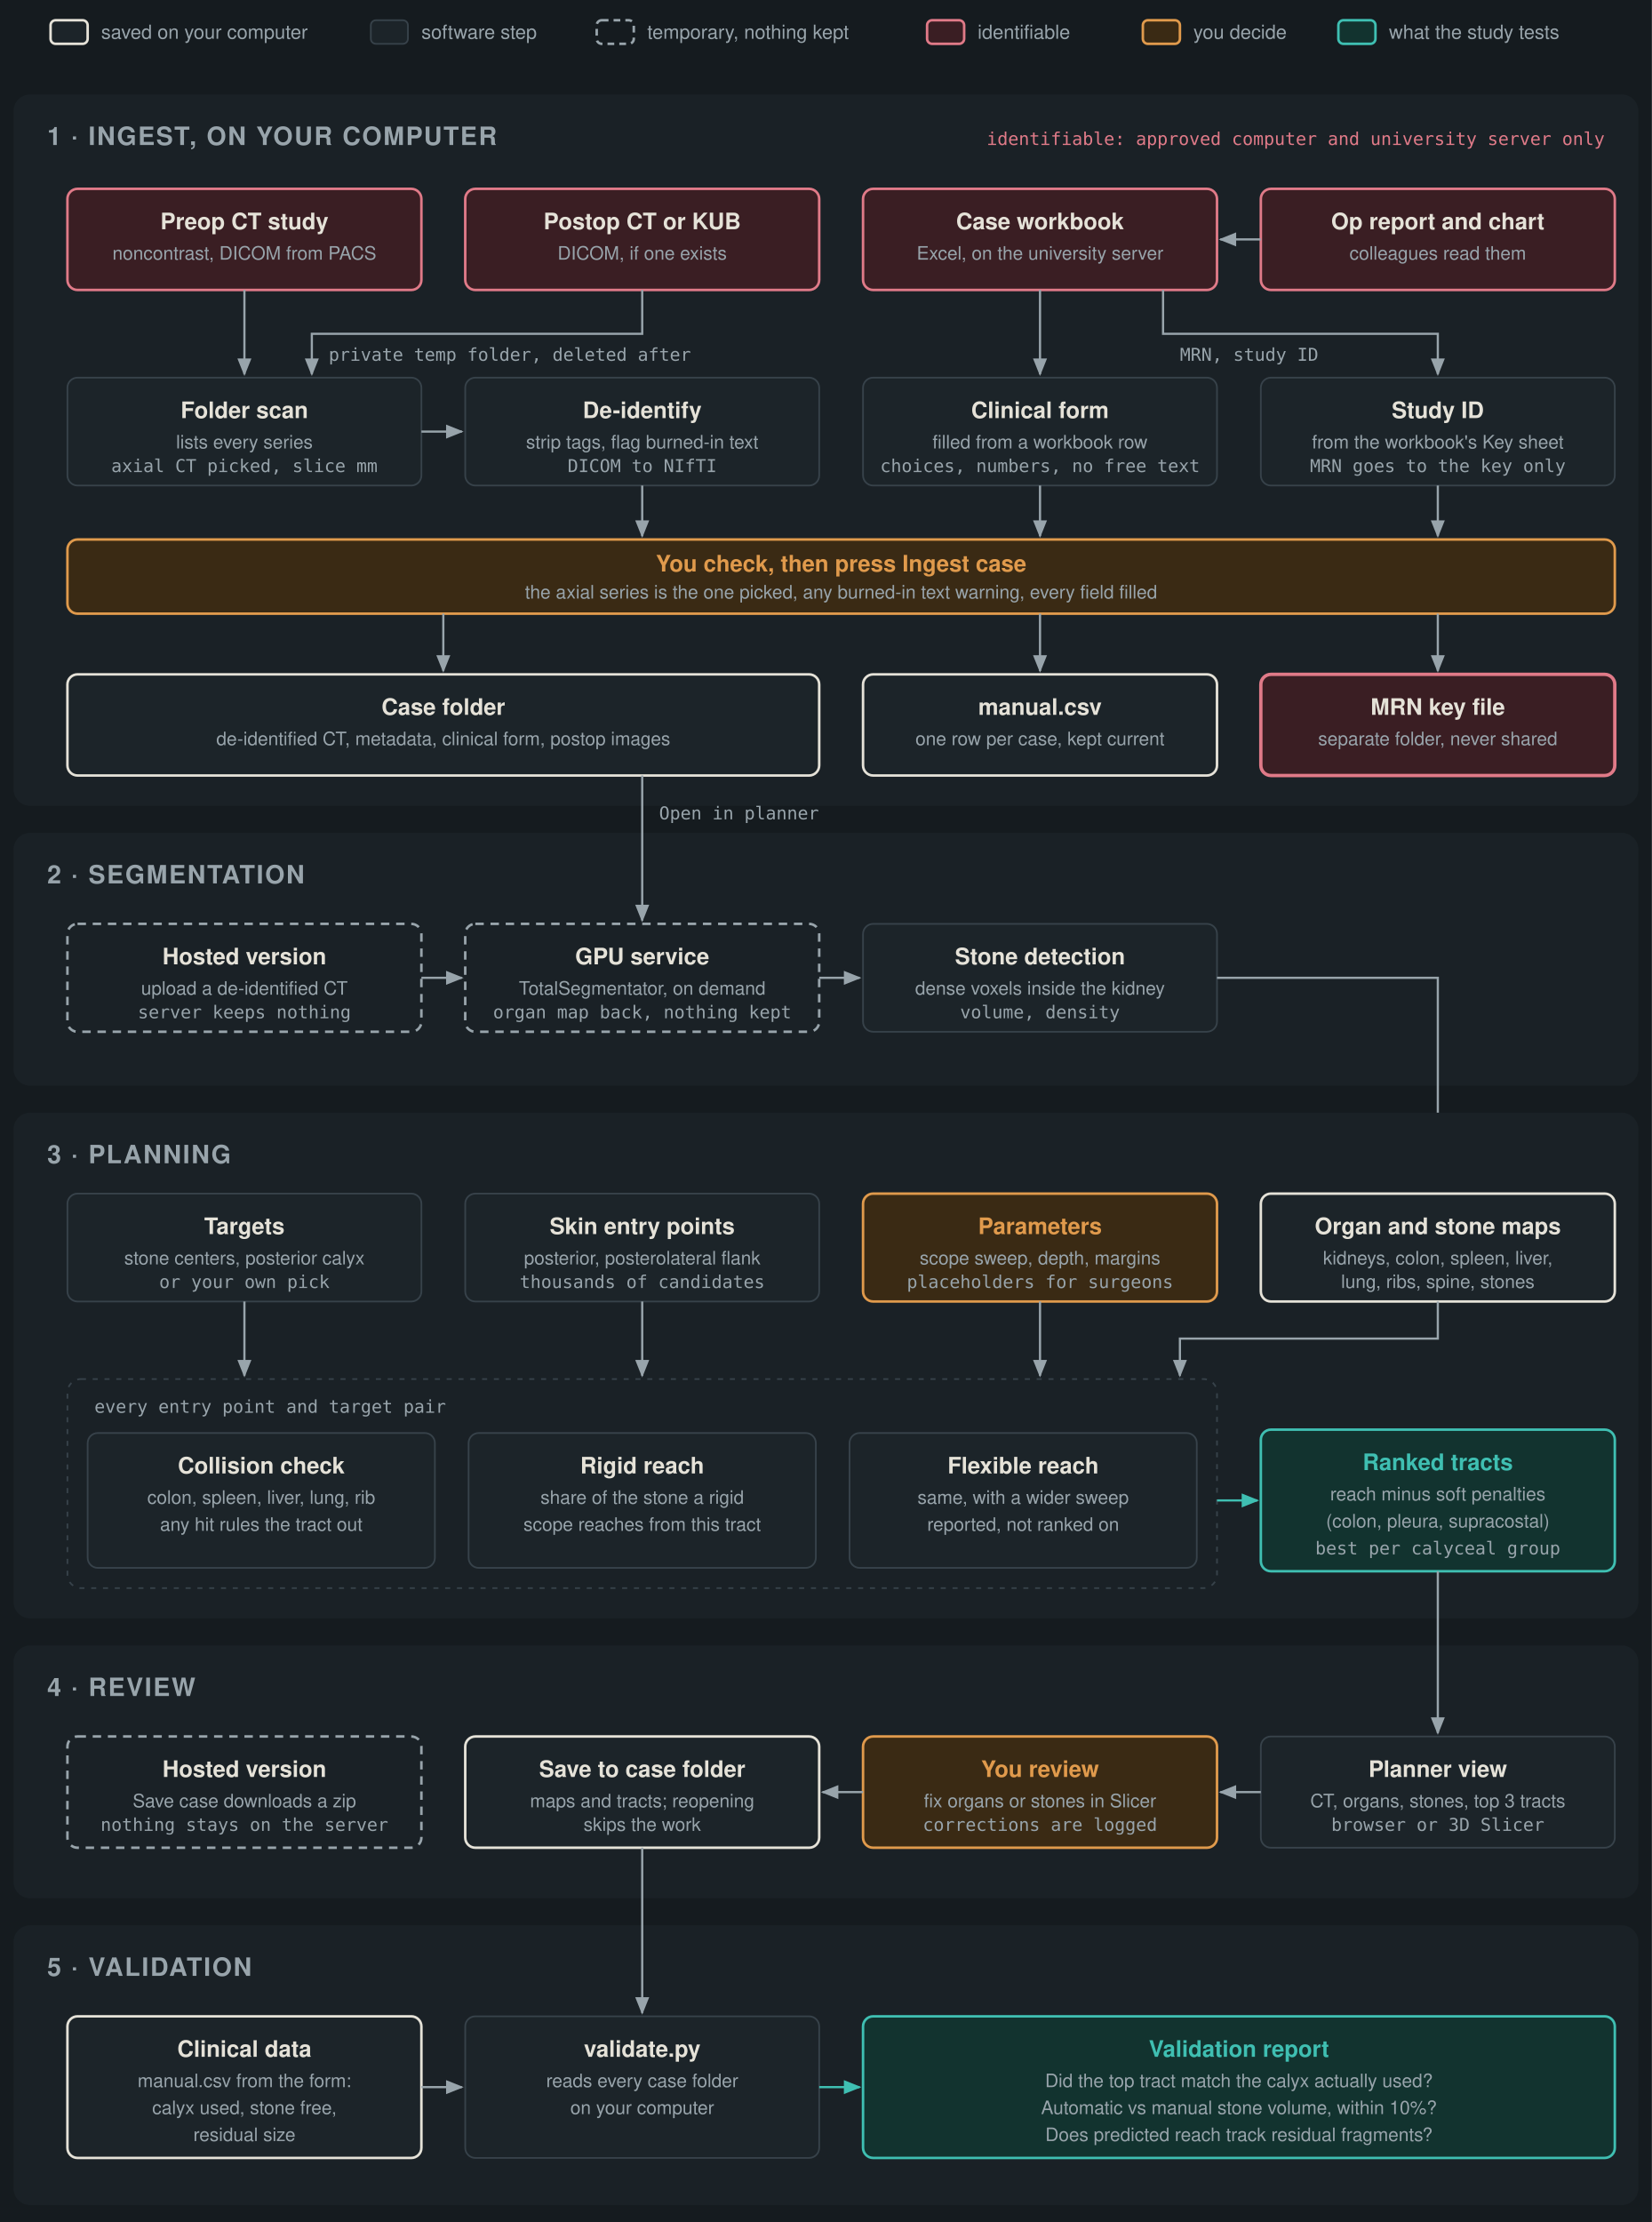
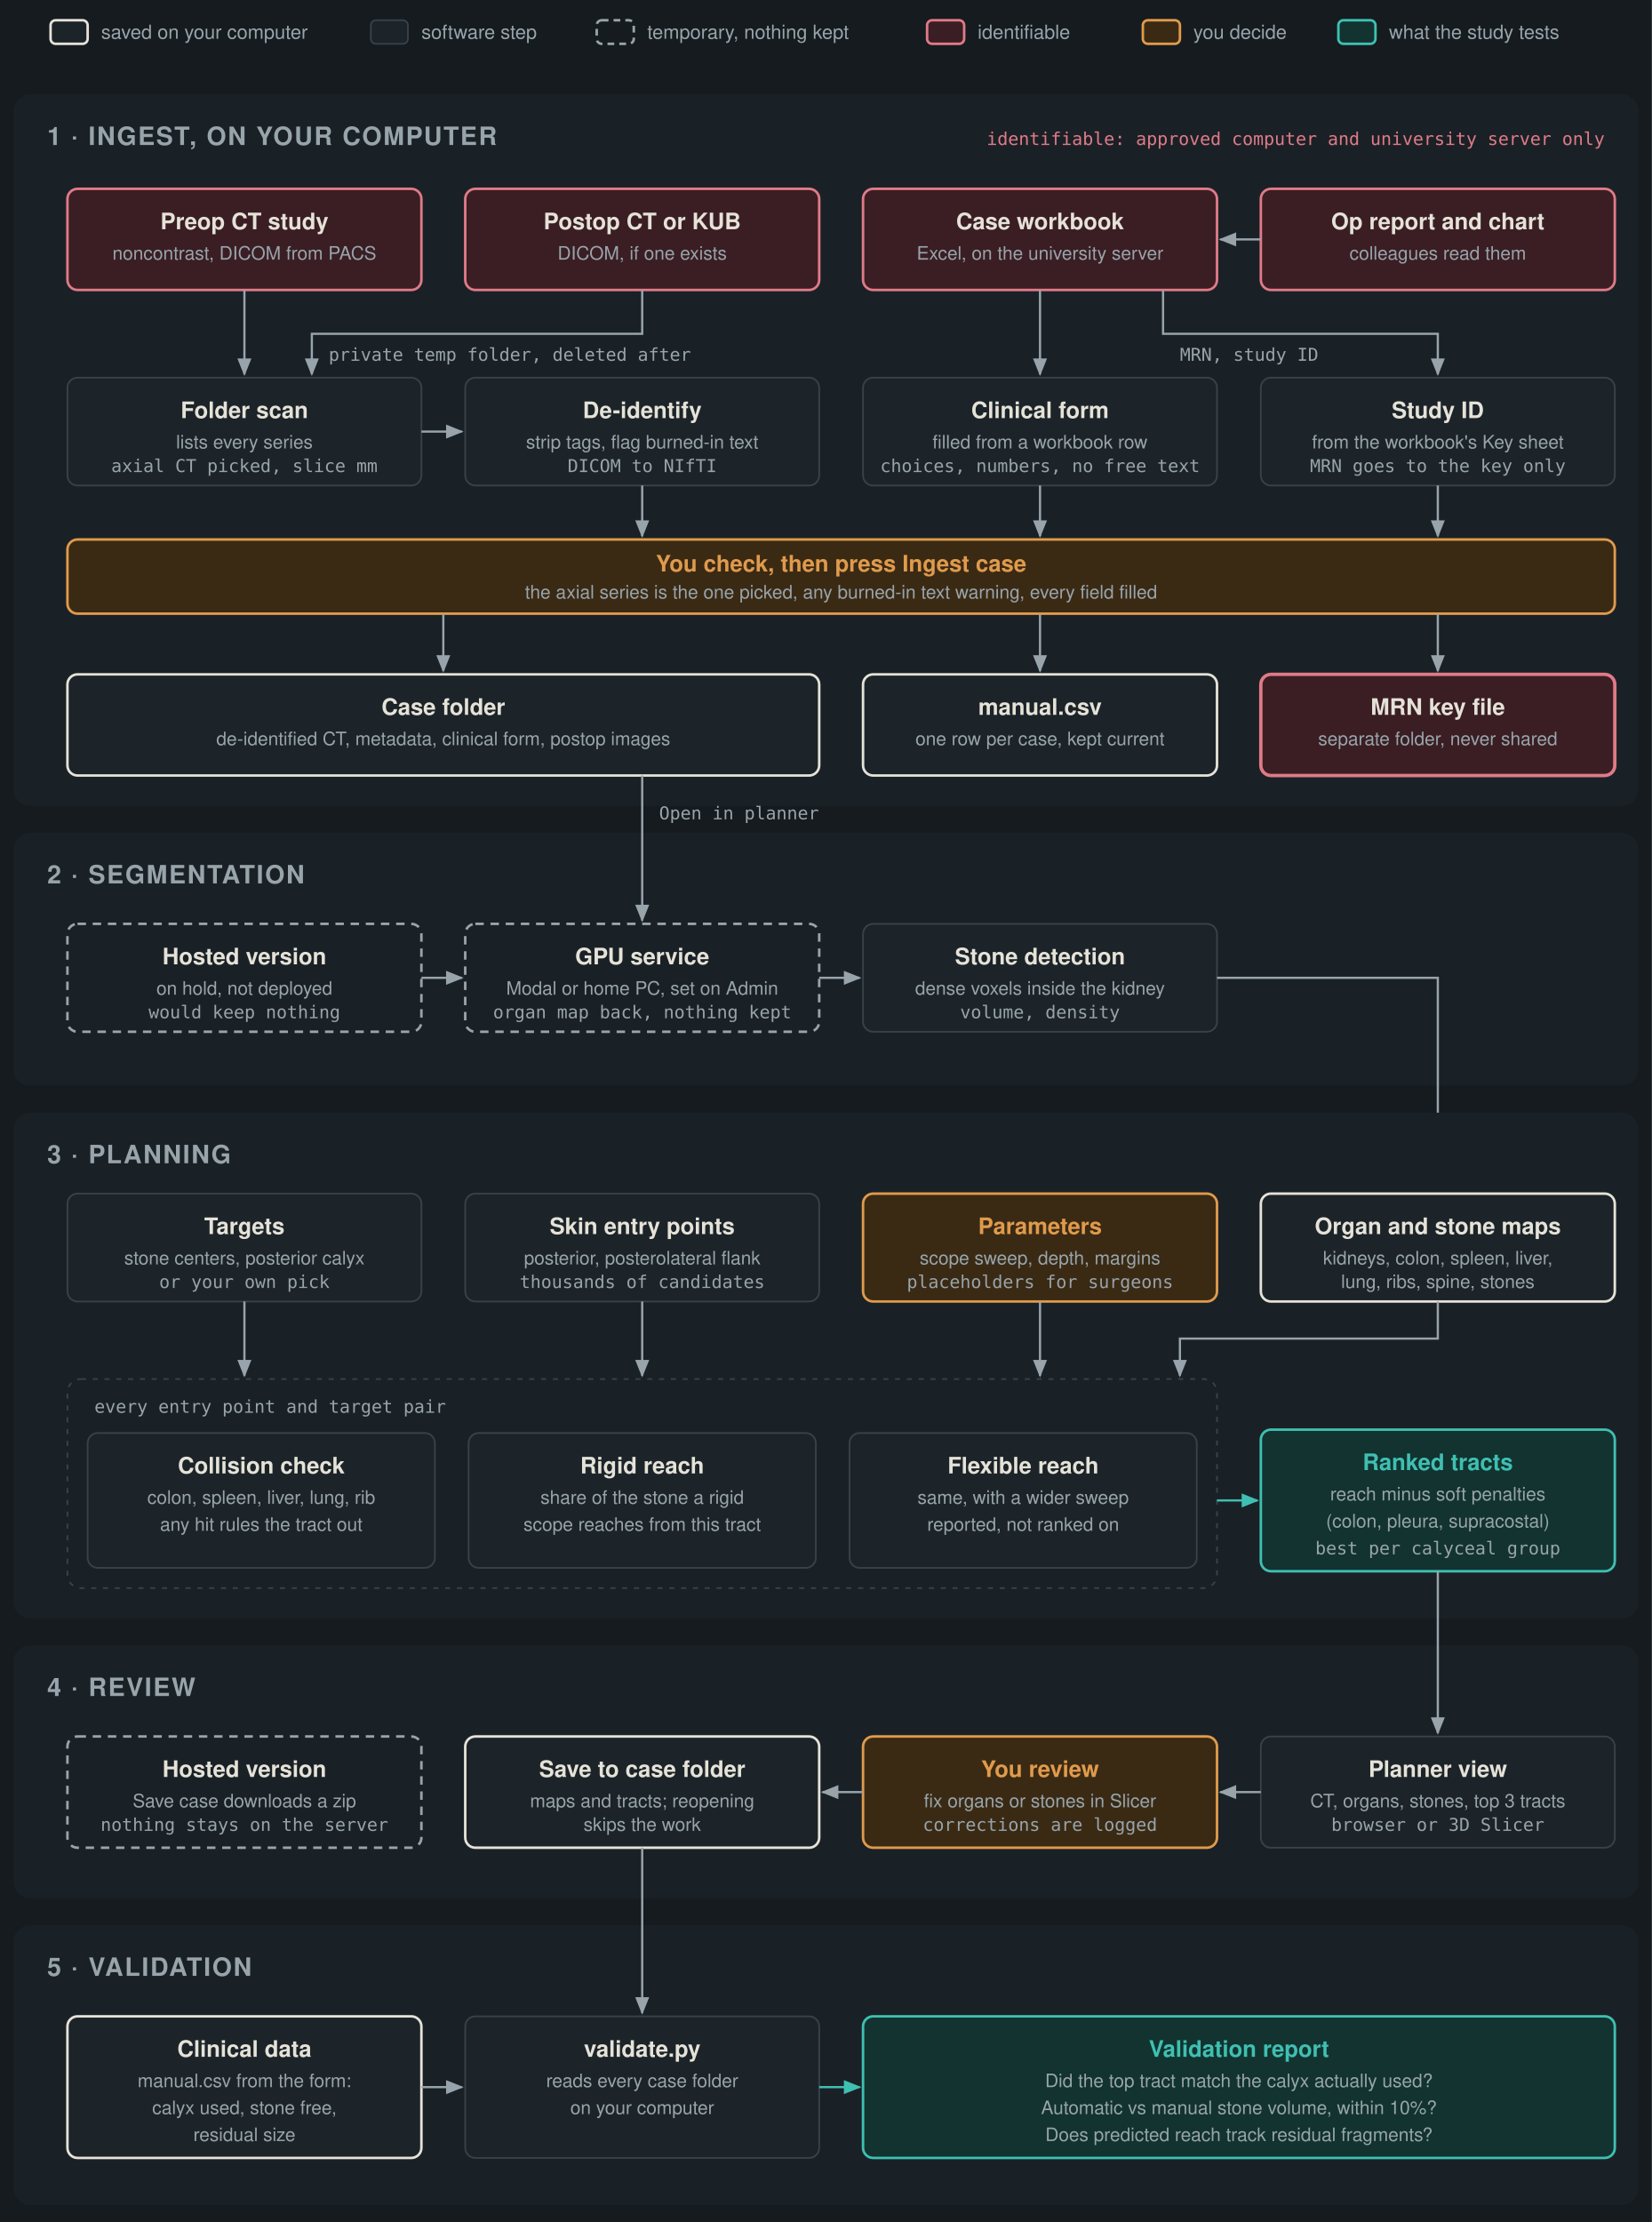
<svg xmlns="http://www.w3.org/2000/svg" viewBox="0 -48 980 1318" role="img" aria-label="Workflow of the stone planner: a preoperative CT export, postoperative imaging, and a row of the shared case workbook (filled from the operative report and chart, with the MRN on its Key sheet) enter the local ingest page, which de-identifies the CT, records the clinical form, writes a case folder and manual.csv, and keeps the MRN in a separate key file. The de-identified CT is segmented on a GPU service, stones are detected, and the planner checks every candidate tract for collisions and stone reach, ranks them, and shows the top tracts for surgeon review. Saved results and manual.csv feed the validation report.">
  <style>
    .bandtitle { font: 600 15px -apple-system, 'Segoe UI', Helvetica, Arial, sans-serif; fill: #98A4AB; letter-spacing: 0.06em; }
    .node { font: 600 13.5px -apple-system, 'Segoe UI', Helvetica, Arial, sans-serif; fill: #E5E2D8; }
    .sub { font: 400 11px -apple-system, 'Segoe UI', Helvetica, Arial, sans-serif; fill: #98A4AB; }
    .subm { font: 400 10.5px ui-monospace, 'SF Mono', Menlo, Consolas, monospace; fill: #98A4AB; }
    .edge { font: 400 10.5px ui-monospace, 'SF Mono', Menlo, Consolas, monospace; fill: #98A4AB; }
    .leg { font: 400 11.5px -apple-system, 'Segoe UI', Helvetica, Arial, sans-serif; fill: #98A4AB; }
    .tealtxt { fill: #3FBFB2; }
    .ambertxt { fill: #E09A4C; }
    .rosetxt { fill: #E07A88; }
  </style>
  <rect x="0" y="-48" width="980" height="1318" fill="#151B1F" />
  <g>
    <rect x="30" y="-36" width="22" height="14" rx="3" fill="#1C2429" stroke="#E5E2D8" stroke-width="1.5" />
    <text class="leg" x="60" y="-25">saved on your computer</text>
    <rect x="220" y="-36" width="22" height="14" rx="3" fill="#1C2429" stroke="#37424A" stroke-width="1.0" />
    <text class="leg" x="250" y="-25">software step</text>
    <rect x="354" y="-36" width="22" height="14" rx="3" fill="none" stroke="#98A4AB" stroke-width="1.5" stroke-dasharray="4 3" />
    <text class="leg" x="384" y="-25">temporary, nothing kept</text>
    <rect x="550" y="-36" width="22" height="14" rx="3" fill="#3A1E23" stroke="#E07A88" stroke-width="1.5" />
    <text class="leg" x="580" y="-25">identifiable</text>
    <rect x="678" y="-36" width="22" height="14" rx="3" fill="#3A2A14" stroke="#E09A4C" stroke-width="1.5" />
    <text class="leg" x="708" y="-25">you decide</text>
    <rect x="794" y="-36" width="22" height="14" rx="3" fill="#12332F" stroke="#3FBFB2" stroke-width="1.5" />
    <text class="leg" x="824" y="-25">what the study tests</text>
  </g>
  <defs>
    <marker id="arr" viewBox="0 0 10 8" refX="9" refY="4" markerWidth="8" markerHeight="7" orient="auto-start-reverse">
      <path d="M0 0 L10 4 L0 8 z" fill="#98A4AB" />
    </marker>
    <marker id="arrTeal" viewBox="0 0 10 8" refX="9" refY="4" markerWidth="8" markerHeight="7" orient="auto-start-reverse">
      <path d="M0 0 L10 4 L0 8 z" fill="#3FBFB2" />
    </marker>
  </defs>
  <rect x="8" y="8" width="964" height="422" rx="10" fill="#1A2126" />
  <text class="bandtitle" x="28" y="38">1 · INGEST, ON YOUR COMPUTER</text>
  <text class="subm rosetxt" x="952" y="38" text-anchor="end">identifiable: approved computer and university server only</text>
  <rect x="40" y="64" width="210" height="60" rx="6" fill="#3A1E23" stroke="#E07A88" stroke-width="1.5" />
  <text class="node" x="145" y="88" text-anchor="middle">Preop CT study</text>
  <text class="sub" x="145" y="106" text-anchor="middle">noncontrast, DICOM from PACS</text>
  <rect x="276" y="64" width="210" height="60" rx="6" fill="#3A1E23" stroke="#E07A88" stroke-width="1.5" />
  <text class="node" x="381" y="88" text-anchor="middle">Postop CT or KUB</text>
  <text class="sub" x="381" y="106" text-anchor="middle">DICOM, if one exists</text>
  <rect x="512" y="64" width="210" height="60" rx="6" fill="#3A1E23" stroke="#E07A88" stroke-width="1.5" />
  <text class="node" x="617" y="88" text-anchor="middle">Case workbook</text>
  <text class="sub" x="617" y="106" text-anchor="middle">Excel, on the university server</text>
  <rect x="748" y="64" width="210" height="60" rx="6" fill="#3A1E23" stroke="#E07A88" stroke-width="1.5" />
  <text class="node" x="853" y="88" text-anchor="middle">Op report and chart</text>
  <text class="sub" x="853" y="106" text-anchor="middle">colleagues read them</text>
  <path d="M145 124 V174" fill="none" stroke="#98A4AB" stroke-width="1.3" marker-end="url(#arr)" />
  <path d="M381 124 V150 H185 V174" fill="none" stroke="#98A4AB" stroke-width="1.3" marker-end="url(#arr)" />
  <text class="edge" x="195" y="166">private temp folder, deleted after</text>
  <path d="M617 124 V174" fill="none" stroke="#98A4AB" stroke-width="1.3" marker-end="url(#arr)" />
  <path d="M748 94 H724" fill="none" stroke="#98A4AB" stroke-width="1.3" marker-end="url(#arr)" />
  <path d="M690 124 V150 H853 V174" fill="none" stroke="#98A4AB" stroke-width="1.3" marker-end="url(#arr)" />
  <text class="edge" x="700" y="166">MRN, study ID</text>
  <rect x="40" y="176" width="210" height="64" rx="6" fill="#1C2429" stroke="#37424A" />
  <text class="node" x="145" y="200" text-anchor="middle">Folder scan</text>
  <text class="sub" x="145" y="218" text-anchor="middle">lists every series</text>
  <text class="subm" x="145" y="232" text-anchor="middle">axial CT picked, slice mm</text>
  <rect x="276" y="176" width="210" height="64" rx="6" fill="#1C2429" stroke="#37424A" />
  <text class="node" x="381" y="200" text-anchor="middle">De-identify</text>
  <text class="sub" x="381" y="218" text-anchor="middle">strip tags, flag burned-in text</text>
  <text class="subm" x="381" y="232" text-anchor="middle">DICOM to NIfTI</text>
  <rect x="512" y="176" width="210" height="64" rx="6" fill="#1C2429" stroke="#37424A" />
  <text class="node" x="617" y="200" text-anchor="middle">Clinical form</text>
  <text class="sub" x="617" y="218" text-anchor="middle">filled from a workbook row</text>
  <text class="subm" x="617" y="232" text-anchor="middle">choices, numbers, no free text</text>
  <rect x="748" y="176" width="210" height="64" rx="6" fill="#1C2429" stroke="#37424A" />
  <text class="node" x="853" y="200" text-anchor="middle">Study ID</text>
  <text class="sub" x="853" y="218" text-anchor="middle">from the workbook's Key sheet</text>
  <text class="subm" x="853" y="232" text-anchor="middle">MRN goes to the key only</text>
  <path d="M250 208 H274" fill="none" stroke="#98A4AB" stroke-width="1.3" marker-end="url(#arr)" />
  <path d="M381 240 V270" fill="none" stroke="#98A4AB" stroke-width="1.3" marker-end="url(#arr)" />
  <path d="M617 240 V270" fill="none" stroke="#98A4AB" stroke-width="1.3" marker-end="url(#arr)" />
  <path d="M853 240 V270" fill="none" stroke="#98A4AB" stroke-width="1.3" marker-end="url(#arr)" />
  <rect x="40" y="272" width="918" height="44" rx="6" fill="#3A2A14" stroke="#E09A4C" stroke-width="1.5" />
  <text class="node ambertxt" x="499" y="291" text-anchor="middle">You check, then press Ingest case</text>
  <text class="sub" x="499" y="307" text-anchor="middle">the axial series is the one picked, any burned-in text warning, every field filled</text>
  <path d="M263 316 V350" fill="none" stroke="#98A4AB" stroke-width="1.3" marker-end="url(#arr)" />
  <path d="M617 316 V350" fill="none" stroke="#98A4AB" stroke-width="1.3" marker-end="url(#arr)" />
  <path d="M853 316 V350" fill="none" stroke="#98A4AB" stroke-width="1.3" marker-end="url(#arr)" />
  <rect x="40" y="352" width="446" height="60" rx="6" fill="#1C2429" stroke="#E5E2D8" stroke-width="1.5" />
  <text class="node" x="263" y="376" text-anchor="middle">Case folder</text>
  <text class="sub" x="263" y="394" text-anchor="middle">de-identified CT, metadata, clinical form, postop images</text>
  <rect x="512" y="352" width="210" height="60" rx="6" fill="#1C2429" stroke="#E5E2D8" stroke-width="1.5" />
  <text class="node" x="617" y="376" text-anchor="middle">manual.csv</text>
  <text class="sub" x="617" y="394" text-anchor="middle">one row per case, kept current</text>
  <rect x="748" y="352" width="210" height="60" rx="6" fill="#3A1E23" stroke="#E07A88" stroke-width="2" />
  <text class="node" x="853" y="376" text-anchor="middle">MRN key file</text>
  <text class="sub" x="853" y="394" text-anchor="middle">separate folder, never shared</text>
  <rect x="8" y="446" width="964" height="150" rx="10" fill="#1A2126" />
  <text class="bandtitle" x="28" y="476">2 · SEGMENTATION</text>
  <path d="M381 412 V498" fill="none" stroke="#98A4AB" stroke-width="1.3" marker-end="url(#arr)" />
  <text class="edge" x="391" y="438">Open in planner</text>
  <rect x="40" y="500" width="210" height="64" rx="6" fill="none" stroke="#98A4AB" stroke-width="1.5" stroke-dasharray="5 4" />
  <text class="node" x="145" y="524" text-anchor="middle">Hosted version</text>
-   <text class="sub" x="145" y="542" text-anchor="middle">upload a de-identified CT</text>
-   <text class="subm" x="145" y="556" text-anchor="middle">server keeps nothing</text>
+   <text class="sub" x="145" y="542" text-anchor="middle">on hold, not deployed</text>
+   <text class="subm" x="145" y="556" text-anchor="middle">would keep nothing</text>
  <rect x="276" y="500" width="210" height="64" rx="6" fill="none" stroke="#98A4AB" stroke-width="1.5" stroke-dasharray="5 4" />
  <text class="node" x="381" y="524" text-anchor="middle">GPU service</text>
-   <text class="sub" x="381" y="542" text-anchor="middle">TotalSegmentator, on demand</text>
+   <text class="sub" x="381" y="542" text-anchor="middle">Modal or home PC, set on Admin</text>
  <text class="subm" x="381" y="556" text-anchor="middle">organ map back, nothing kept</text>
  <rect x="512" y="500" width="210" height="64" rx="6" fill="#1C2429" stroke="#37424A" />
  <text class="node" x="617" y="524" text-anchor="middle">Stone detection</text>
  <text class="sub" x="617" y="542" text-anchor="middle">dense voxels inside the kidney</text>
  <text class="subm" x="617" y="556" text-anchor="middle">volume, density</text>
  <path d="M250 532 H274" fill="none" stroke="#98A4AB" stroke-width="1.3" marker-end="url(#arr)" />
  <path d="M486 532 H510" fill="none" stroke="#98A4AB" stroke-width="1.3" marker-end="url(#arr)" />
  <path d="M722 532 H853 V658" fill="none" stroke="#98A4AB" stroke-width="1.3" marker-end="url(#arr)" />
  <rect x="8" y="612" width="964" height="300" rx="10" fill="#1A2126" />
  <text class="bandtitle" x="28" y="642">3 · PLANNING</text>
  <rect x="40" y="660" width="210" height="64" rx="6" fill="#1C2429" stroke="#37424A" />
  <text class="node" x="145" y="684" text-anchor="middle">Targets</text>
  <text class="sub" x="145" y="702" text-anchor="middle">stone centers, posterior calyx</text>
  <text class="subm" x="145" y="716" text-anchor="middle">or your own pick</text>
  <rect x="276" y="660" width="210" height="64" rx="6" fill="#1C2429" stroke="#37424A" />
  <text class="node" x="381" y="684" text-anchor="middle">Skin entry points</text>
  <text class="sub" x="381" y="702" text-anchor="middle">posterior, posterolateral flank</text>
  <text class="subm" x="381" y="716" text-anchor="middle">thousands of candidates</text>
  <rect x="512" y="660" width="210" height="64" rx="6" fill="#3A2A14" stroke="#E09A4C" stroke-width="1.5" />
  <text class="node ambertxt" x="617" y="684" text-anchor="middle">Parameters</text>
  <text class="sub" x="617" y="702" text-anchor="middle">scope sweep, depth, margins</text>
  <text class="subm" x="617" y="716" text-anchor="middle">placeholders for surgeons</text>
  <rect x="748" y="660" width="210" height="64" rx="6" fill="#1C2429" stroke="#E5E2D8" stroke-width="1.5" />
  <text class="node" x="853" y="684" text-anchor="middle">Organ and stone maps</text>
  <text class="sub" x="853" y="702" text-anchor="middle">kidneys, colon, spleen, liver,</text>
  <text class="sub" x="853" y="716" text-anchor="middle">lung, ribs, spine, stones</text>
  <path d="M145 724 V768" fill="none" stroke="#98A4AB" stroke-width="1.3" marker-end="url(#arr)" />
  <path d="M381 724 V768" fill="none" stroke="#98A4AB" stroke-width="1.3" marker-end="url(#arr)" />
  <path d="M617 724 V768" fill="none" stroke="#98A4AB" stroke-width="1.3" marker-end="url(#arr)" />
  <path d="M853 724 V746 H700 V768" fill="none" stroke="#98A4AB" stroke-width="1.3" marker-end="url(#arr)" />
  <rect x="40" y="770" width="682" height="124" rx="8" fill="none" stroke="#37424A" stroke-dasharray="3 4" />
  <text class="subm" x="56" y="790">every entry point and target pair</text>
  <rect x="52" y="802" width="206" height="80" rx="6" fill="#1C2429" stroke="#37424A" />
  <text class="node" x="155" y="826" text-anchor="middle">Collision check</text>
  <text class="sub" x="155" y="844" text-anchor="middle">colon, spleen, liver, lung, rib</text>
  <text class="sub" x="155" y="860" text-anchor="middle">any hit rules the tract out</text>
  <rect x="278" y="802" width="206" height="80" rx="6" fill="#1C2429" stroke="#37424A" />
  <text class="node" x="381" y="826" text-anchor="middle">Rigid reach</text>
  <text class="sub" x="381" y="844" text-anchor="middle">share of the stone a rigid</text>
  <text class="sub" x="381" y="860" text-anchor="middle">scope reaches from this tract</text>
  <rect x="504" y="802" width="206" height="80" rx="6" fill="#1C2429" stroke="#37424A" />
  <text class="node" x="607" y="826" text-anchor="middle">Flexible reach</text>
  <text class="sub" x="607" y="844" text-anchor="middle">same, with a wider sweep</text>
  <text class="sub" x="607" y="860" text-anchor="middle">reported, not ranked on</text>
  <path d="M722 842 H746" fill="none" stroke="#3FBFB2" stroke-width="1.3" marker-end="url(#arrTeal)" />
  <rect x="748" y="800" width="210" height="84" rx="6" fill="#12332F" stroke="#3FBFB2" stroke-width="1.5" />
  <text class="node tealtxt" x="853" y="824" text-anchor="middle">Ranked tracts</text>
  <text class="sub" x="853" y="842" text-anchor="middle">reach minus soft penalties</text>
  <text class="sub" x="853" y="858" text-anchor="middle">(colon, pleura, supracostal)</text>
  <text class="subm" x="853" y="874" text-anchor="middle">best per calyceal group</text>
  <rect x="8" y="928" width="964" height="150" rx="10" fill="#1A2126" />
  <text class="bandtitle" x="28" y="958">4 · REVIEW</text>
  <path d="M853 884 V980" fill="none" stroke="#98A4AB" stroke-width="1.3" marker-end="url(#arr)" />
  <rect x="40" y="982" width="210" height="66" rx="6" fill="none" stroke="#98A4AB" stroke-width="1.5" stroke-dasharray="5 4" />
  <text class="node" x="145" y="1006" text-anchor="middle">Hosted version</text>
  <text class="sub" x="145" y="1024" text-anchor="middle">Save case downloads a zip</text>
  <text class="subm" x="145" y="1038" text-anchor="middle">nothing stays on the server</text>
  <rect x="276" y="982" width="210" height="66" rx="6" fill="#1C2429" stroke="#E5E2D8" stroke-width="1.5" />
  <text class="node" x="381" y="1006" text-anchor="middle">Save to case folder</text>
  <text class="sub" x="381" y="1024" text-anchor="middle">maps and tracts; reopening</text>
  <text class="sub" x="381" y="1038" text-anchor="middle">skips the work</text>
  <rect x="512" y="982" width="210" height="66" rx="6" fill="#3A2A14" stroke="#E09A4C" stroke-width="1.5" />
  <text class="node ambertxt" x="617" y="1006" text-anchor="middle">You review</text>
  <text class="sub" x="617" y="1024" text-anchor="middle">fix organs or stones in Slicer</text>
  <text class="subm" x="617" y="1038" text-anchor="middle">corrections are logged</text>
  <rect x="748" y="982" width="210" height="66" rx="6" fill="#1C2429" stroke="#37424A" />
  <text class="node" x="853" y="1006" text-anchor="middle">Planner view</text>
  <text class="sub" x="853" y="1024" text-anchor="middle">CT, organs, stones, top 3 tracts</text>
  <text class="subm" x="853" y="1038" text-anchor="middle">browser or 3D Slicer</text>
  <path d="M748 1015 H724" fill="none" stroke="#98A4AB" stroke-width="1.3" marker-end="url(#arr)" />
  <path d="M512 1015 H488" fill="none" stroke="#98A4AB" stroke-width="1.3" marker-end="url(#arr)" />
  <rect x="8" y="1094" width="964" height="166" rx="10" fill="#1A2126" />
  <text class="bandtitle" x="28" y="1124">5 · VALIDATION</text>
  <path d="M381 1048 V1146" fill="none" stroke="#98A4AB" stroke-width="1.3" marker-end="url(#arr)" />
  <rect x="40" y="1148" width="210" height="84" rx="6" fill="#1C2429" stroke="#E5E2D8" stroke-width="1.5" />
  <text class="node" x="145" y="1172" text-anchor="middle">Clinical data</text>
  <text class="sub" x="145" y="1190" text-anchor="middle">manual.csv from the form:</text>
  <text class="sub" x="145" y="1206" text-anchor="middle">calyx used, stone free,</text>
  <text class="sub" x="145" y="1222" text-anchor="middle">residual size</text>
  <rect x="276" y="1148" width="210" height="84" rx="6" fill="#1C2429" stroke="#37424A" />
  <text class="node" x="381" y="1172" text-anchor="middle">validate.py</text>
  <text class="sub" x="381" y="1190" text-anchor="middle">reads every case folder</text>
  <text class="sub" x="381" y="1206" text-anchor="middle">on your computer</text>
  <path d="M250 1190 H274" fill="none" stroke="#98A4AB" stroke-width="1.3" marker-end="url(#arr)" />
  <path d="M486 1190 H510" fill="none" stroke="#3FBFB2" stroke-width="1.3" marker-end="url(#arrTeal)" />
  <rect x="512" y="1148" width="446" height="84" rx="6" fill="#12332F" stroke="#3FBFB2" stroke-width="1.5" />
  <text class="node tealtxt" x="735" y="1172" text-anchor="middle">Validation report</text>
  <text class="sub" x="735" y="1190" text-anchor="middle">Did the top tract match the calyx actually used?</text>
  <text class="sub" x="735" y="1206" text-anchor="middle">Automatic vs manual stone volume, within 10%?</text>
  <text class="sub" x="735" y="1222" text-anchor="middle">Does predicted reach track residual fragments?</text>
</svg>
